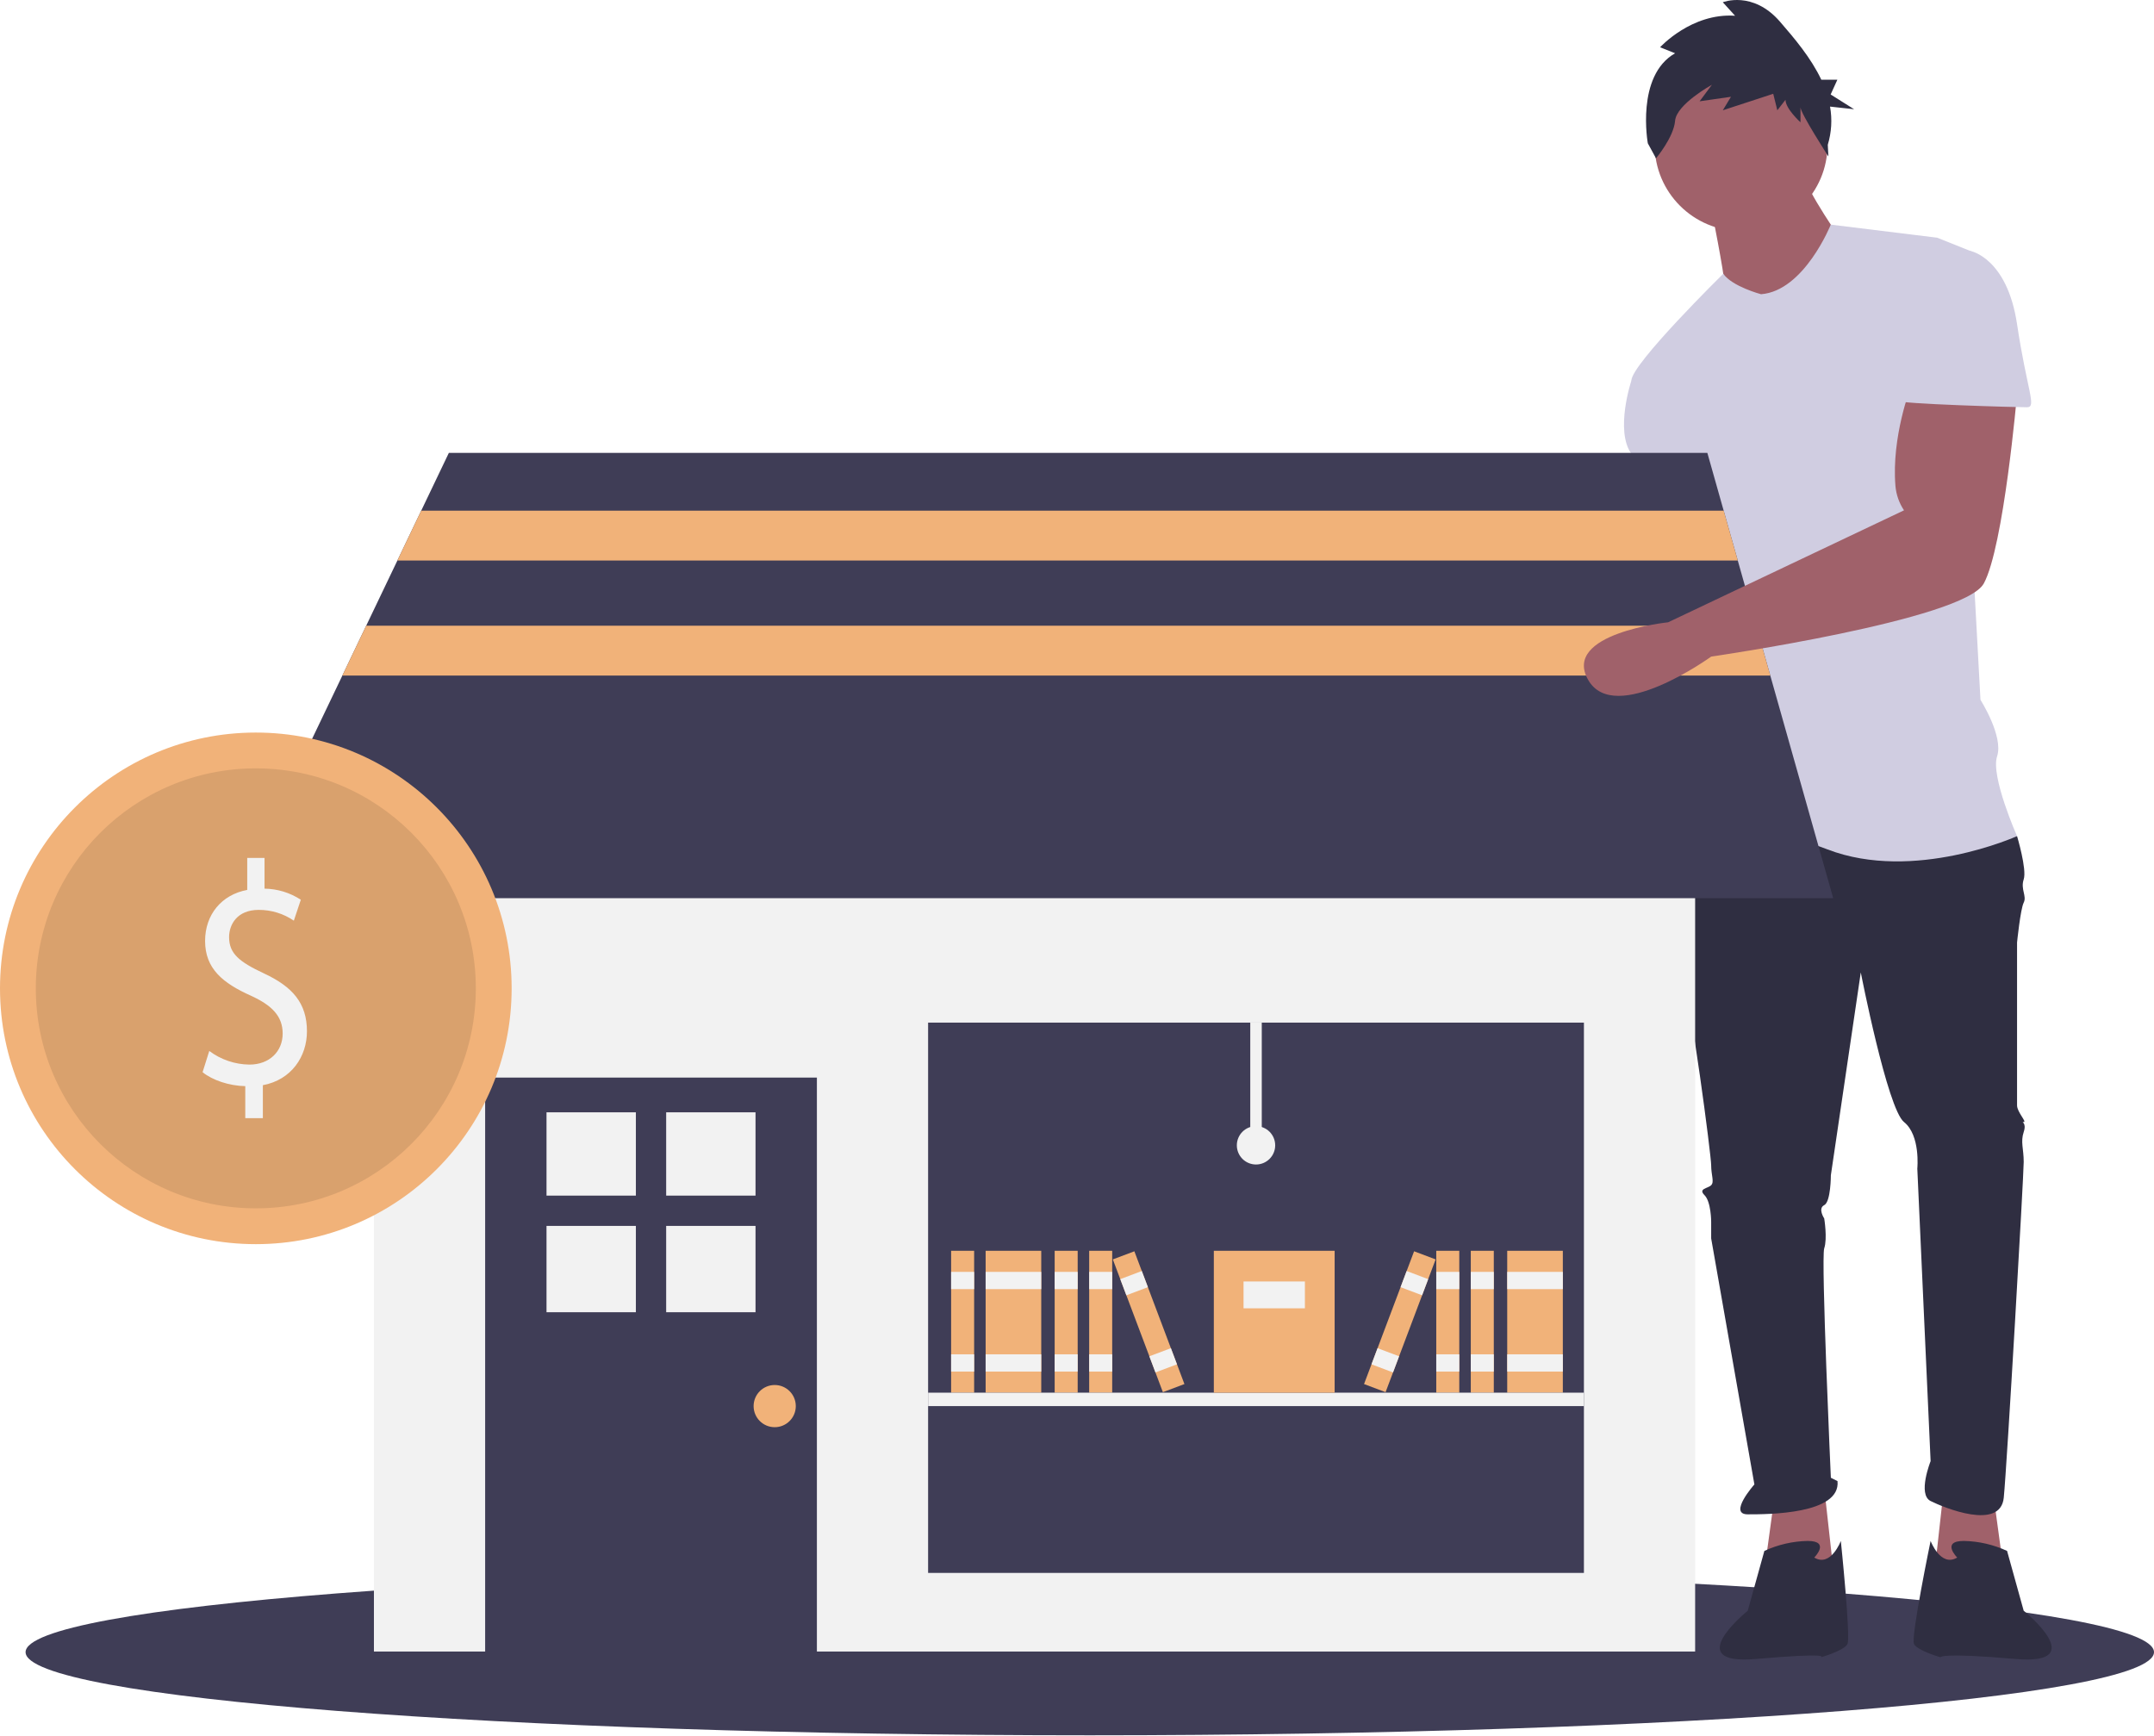
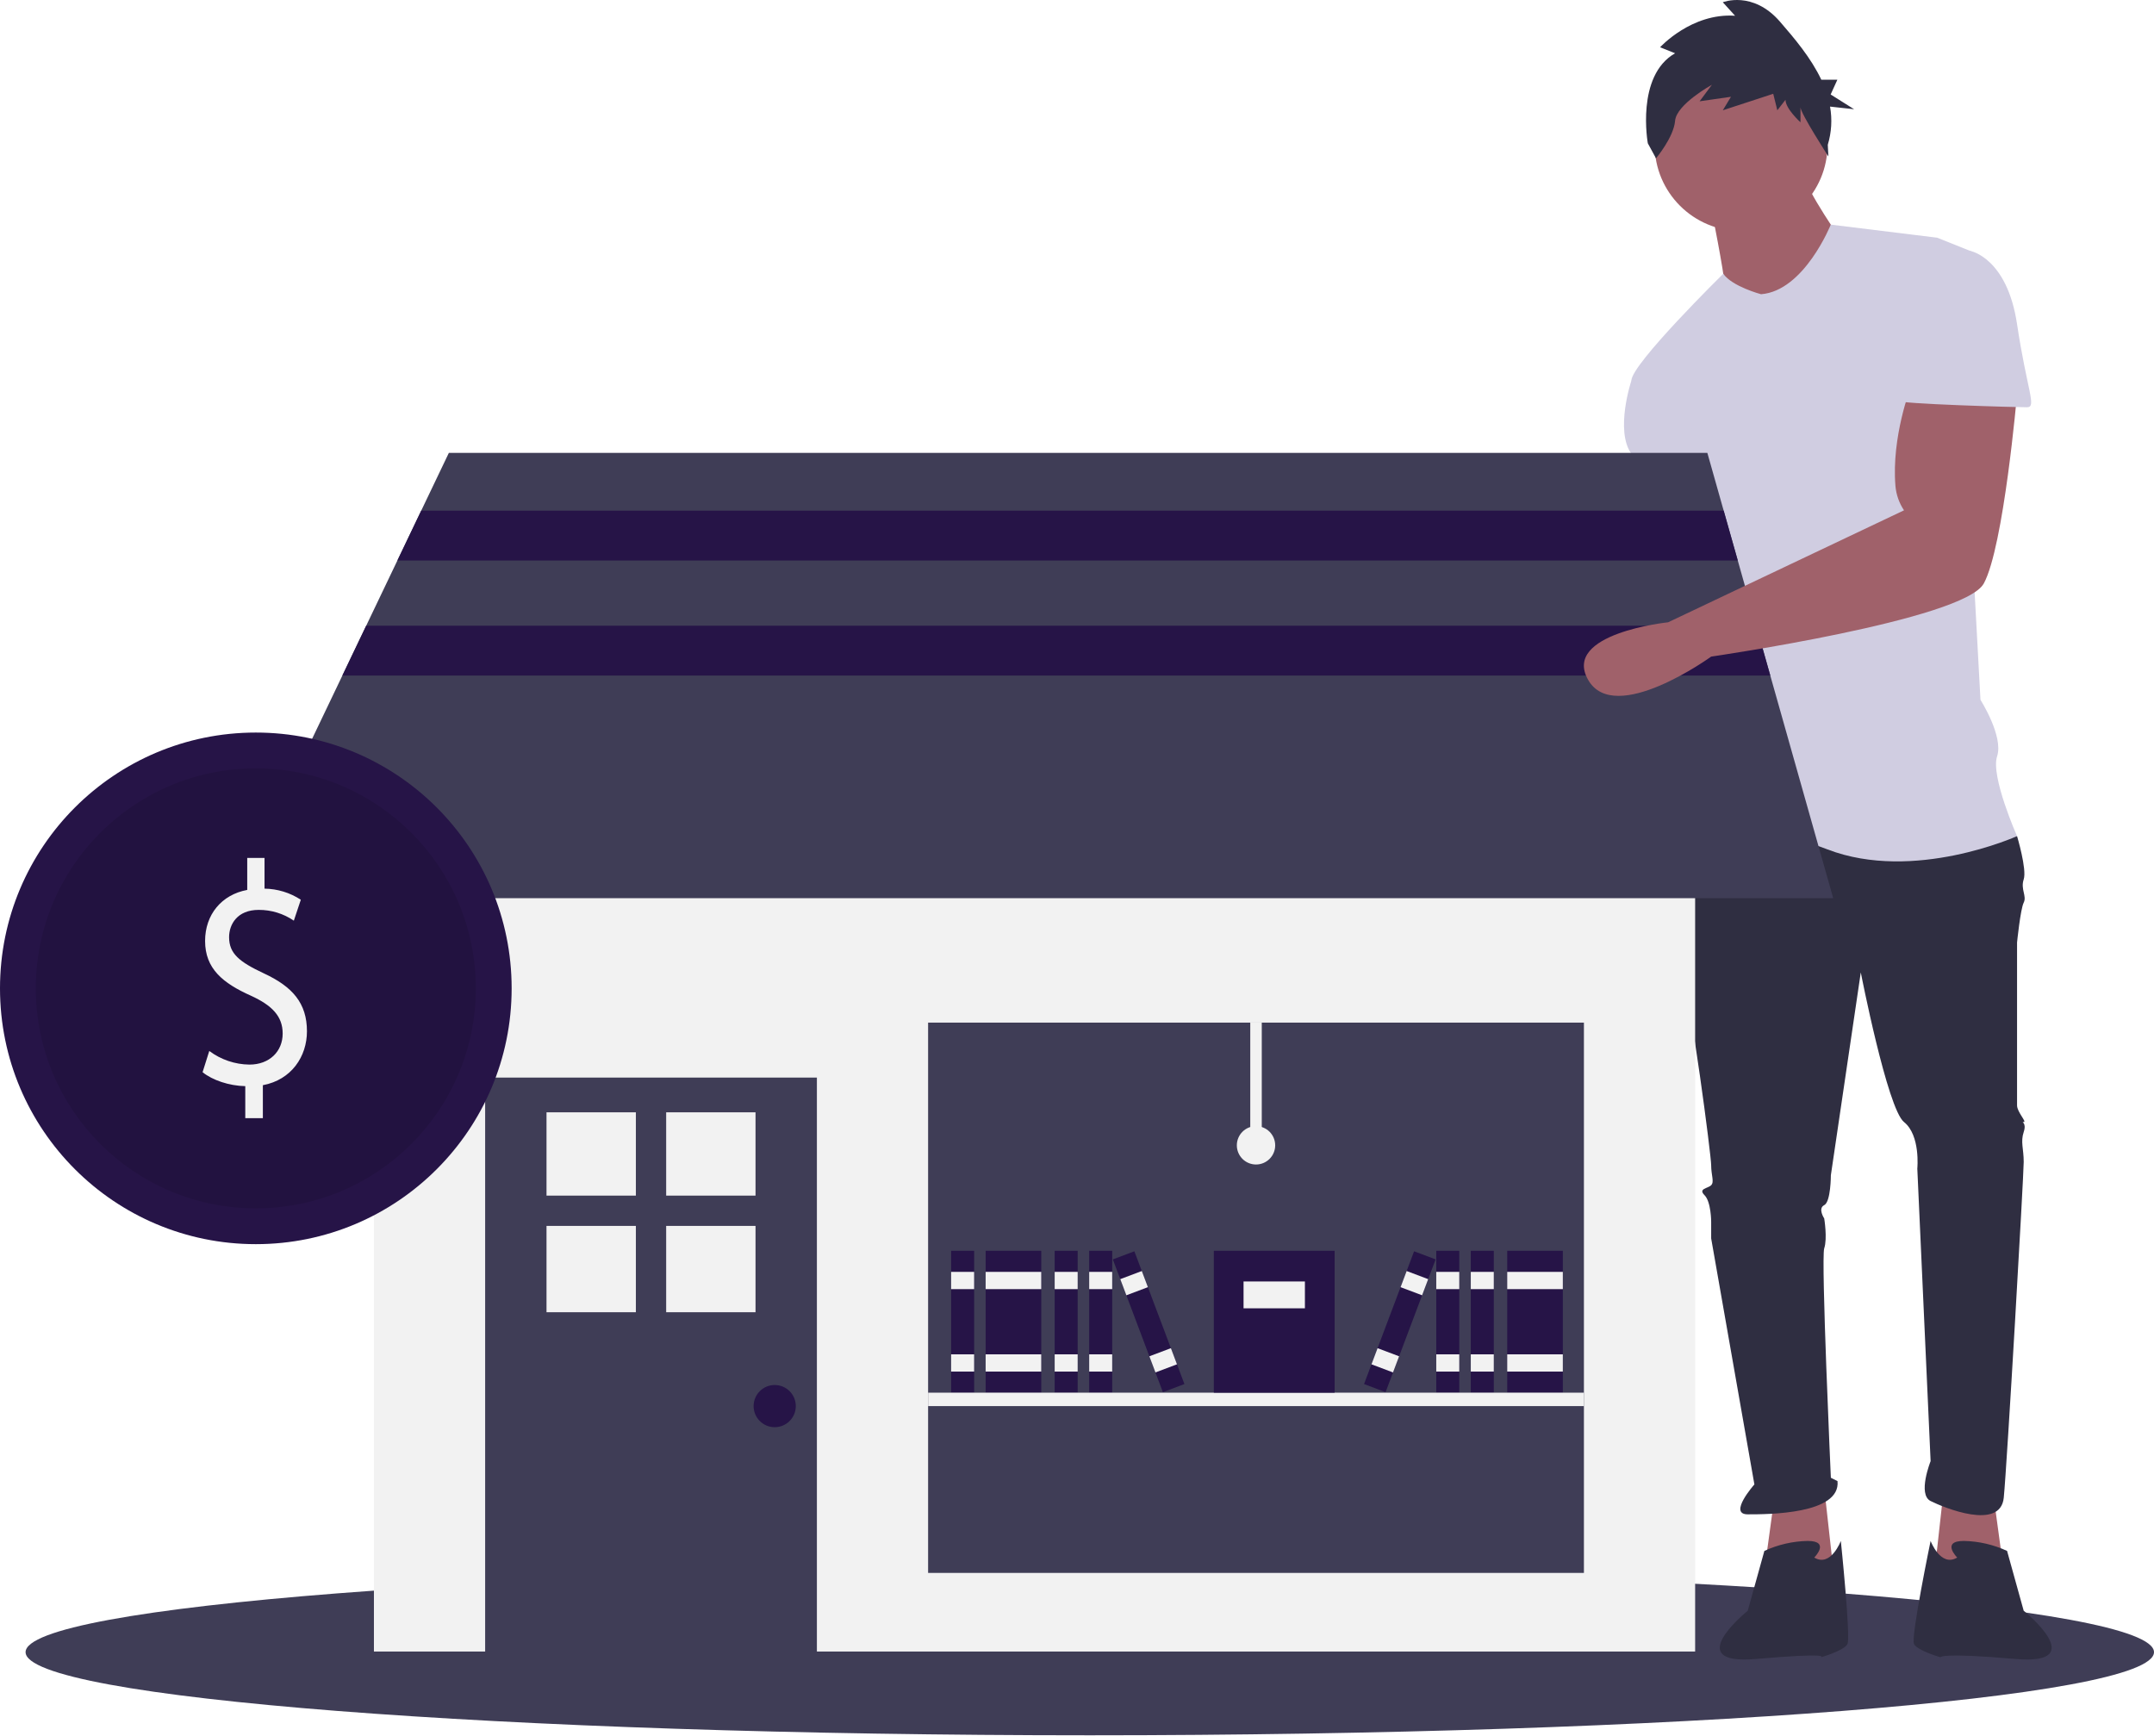
<svg xmlns="http://www.w3.org/2000/svg" id="b582dbfc-ed60-4217-aa06-1e10ec960023" data-name="Layer 1" width="842" height="678.376" viewBox="0 0 842 678.376">
  <ellipse cx="426" cy="645.876" rx="416" ry="32.5" fill="#3f3d56" />
  <polygon points="779.369 585.5 783.268 614.093 755.975 616.692 759.874 581.601 779.369 585.5" fill="#a0616a" />
  <path d="M829.702,303.812s2.599,35.091,2.599,36.391S814.106,431.18,814.106,431.18s-25.993,49.387,0,48.088,18.195-46.788,18.195-46.788l27.293-75.381-11.697-53.286Z" transform="translate(-179 -110.8118)" fill="#a0616a" />
  <polygon points="693.591 585.5 689.692 614.093 716.985 616.692 713.086 581.601 693.591 585.5" fill="#a0616a" />
  <path d="M842.698,428.581l-6.498,9.098s-3.899,38.99,0,51.987,11.697,72.781,11.697,76.68,1.3,6.498,0,7.798-5.199,1.3-2.599,3.899,2.599,10.397,2.599,10.397V594.938l16.896,96.175s-10.397,11.697-2.599,11.697,36.391,0,35.091-12.997l-2.599-1.3s-3.899-85.778-2.599-89.677,0-11.697,0-11.697-2.599-3.899,0-5.199,2.599-11.697,2.599-11.697l11.697-79.28s10.397,53.286,16.896,58.485,5.199,18.195,5.199,18.195l5.199,114.371s-5.199,12.997,0,15.596,27.293,11.697,28.593-1.3,7.798-126.068,7.798-131.266-1.3-7.798,0-11.697-1.3-3.899,0-3.899-2.599-3.899-2.599-6.498V479.268s1.3-12.997,2.599-15.596-1.3-5.199,0-9.098-2.599-16.896-2.599-16.896l-58.485-15.596Z" transform="translate(-179 -110.8118)" fill="#2f2e41" />
  <path d="M888.187,719.706s6.498-6.498-2.599-6.498a42.303,42.303,0,0,0-16.896,3.899l-6.498,23.394S835.55,761.945,865.442,759.346s25.344-.65,25.344-.65,9.098-2.599,10.397-5.199-2.599-40.29-2.599-40.29S894.685,723.605,888.187,719.706Z" transform="translate(-179 -110.8118)" fill="#2f2e41" />
  <path d="M944.072,719.706s-6.498-6.498,2.599-6.498a42.303,42.303,0,0,1,16.896,3.899l6.498,23.394s26.643,21.445-3.249,18.845-29.243-.65-29.243-.65-9.098-2.599-10.397-5.199,6.498-40.29,6.498-40.29S937.574,723.605,944.072,719.706Z" transform="translate(-179 -110.8118)" fill="#2f2e41" />
  <circle cx="680.594" cy="56.536" r="33.791" fill="#a0616a" />
  <path d="M847.897,192.041s5.199,25.993,5.199,29.892,22.094,15.596,22.094,15.596l24.694-31.192s-15.596-22.094-15.596-27.293Z" transform="translate(-179 -110.8118)" fill="#a0616a" />
  <path d="M867.392,225.832s-11.328-3.015-14.761-8.006c0,0-35.926,35.299-35.926,41.797l28.593,50.687s0,18.195,2.599,19.495,0,0,0,5.199-7.798,38.99-5.199,44.189,5.199,1.3,2.599,9.098-9.098,49.387-9.098,49.387,23.394-7.798,57.185,5.199,74.081-5.199,74.081-5.199-10.397-23.394-7.798-31.192-6.498-22.094-6.498-22.094l-6.498-119.569s9.098-53.286,2.599-55.886L936.274,203.738l-41.621-5.115S884.288,224.533,867.392,225.832Z" transform="translate(-179 -110.8118)" fill="#d0cde1" />
  <path d="M829.702,250.526l-12.997,9.098s-6.498,19.495,0,28.593,9.098,22.094,9.098,22.094l25.993-2.599Z" transform="translate(-179 -110.8118)" fill="#d0cde1" />
  <path d="M833.794,131.636l-5.862-2.347s12.256-13.493,29.308-12.32l-4.796-5.28s11.723-4.693,22.38,7.626c5.602,6.476,12.084,14.089,16.125,22.664h6.277l-2.62,5.769,9.17,5.769-9.412-1.036a31.921,31.921,0,0,1-.89,14.94l.252,4.56s-10.91-16.879-10.91-19.226v5.867s-5.862-5.28-5.862-8.8l-3.197,4.107-1.599-6.453-19.716,6.453,3.197-5.28-12.256,1.76,4.796-6.453s-13.854,7.627-14.387,14.08c-.533,6.453-7.46,14.666-7.46,14.666l-3.197-5.867S818.341,140.435,833.794,131.636Z" transform="translate(-179 -110.8118)" fill="#2f2e41" />
  <rect x="146.169" y="282.832" width="516.463" height="362.798" fill="#f2f2f2" />
  <rect x="189.645" y="421.256" width="129.678" height="226.374" fill="#3f3d56" />
  <rect x="213.632" y="434.837" width="34.932" height="32.563" fill="#f2f2f2" />
  <rect x="260.405" y="434.837" width="34.932" height="32.563" fill="#f2f2f2" />
  <rect x="213.632" y="479.241" width="34.932" height="33.748" fill="#f2f2f2" />
  <rect x="260.405" y="479.241" width="34.932" height="33.748" fill="#f2f2f2" />
-   <circle cx="302.832" cy="549.684" r="8.245" fill="#f1b279" />
+   <circle cx="302.832" cy="549.684" r="8.245" fill="#261447" />
  <rect x="362.799" y="399.767" width="256.357" height="215.13" fill="#3f3d56" />
  <polygon points="716.602 351.134 92.199 351.134 133.831 264.092 143.148 244.603 155.337 219.117 164.654 199.628 175.455 177.051 667.407 177.051 673.786 199.628 679.295 219.117 686.499 244.603 692.008 264.092 716.602 351.134" fill="#3f3d56" />
-   <rect x="371.794" y="488.967" width="8.995" height="55.469" fill="#f1b279" />
+   <rect x="371.794" y="488.967" width="8.995" height="55.469" fill="#261447" />
  <rect x="371.794" y="497.213" width="8.995" height="6.746" fill="#f2f2f2" />
  <rect x="371.794" y="529.445" width="8.995" height="6.746" fill="#f2f2f2" />
-   <rect x="385.286" y="488.967" width="21.738" height="55.469" fill="#f1b279" />
+   <rect x="385.286" y="488.967" width="21.738" height="55.469" fill="#261447" />
  <rect x="385.286" y="497.213" width="21.738" height="6.746" fill="#f2f2f2" />
  <rect x="385.286" y="529.445" width="21.738" height="6.746" fill="#f2f2f2" />
-   <rect x="412.271" y="488.967" width="8.995" height="55.469" fill="#f1b279" />
+   <rect x="412.271" y="488.967" width="8.995" height="55.469" fill="#261447" />
  <rect x="412.271" y="497.213" width="8.995" height="6.746" fill="#f2f2f2" />
  <rect x="412.271" y="529.445" width="8.995" height="6.746" fill="#f2f2f2" />
-   <rect x="425.764" y="488.967" width="8.995" height="55.469" fill="#f1b279" />
+   <rect x="425.764" y="488.967" width="8.995" height="55.469" fill="#261447" />
  <rect x="425.764" y="497.213" width="8.995" height="6.746" fill="#f2f2f2" />
  <rect x="425.764" y="529.445" width="8.995" height="6.746" fill="#f2f2f2" />
-   <rect x="623.503" y="599.779" width="8.995" height="55.469" transform="translate(-359.9765 151.0324) rotate(-20.65411)" fill="#f1b279" />
+   <rect x="623.503" y="599.779" width="8.995" height="55.469" transform="translate(-359.9765 151.0324) rotate(-20.65411)" fill="#261447" />
  <rect x="617.819" y="609.06" width="8.995" height="6.746" transform="translate(-355.0227 148.058) rotate(-20.65411)" fill="#f2f2f2" />
  <rect x="629.188" y="639.221" width="8.995" height="6.746" transform="translate(-364.9303 154.0067) rotate(-20.65411)" fill="#f2f2f2" />
-   <rect x="589.173" y="488.967" width="21.738" height="55.469" fill="#f1b279" />
+   <rect x="589.173" y="488.967" width="21.738" height="55.469" fill="#261447" />
  <rect x="589.173" y="497.213" width="21.738" height="6.746" fill="#f2f2f2" />
  <rect x="589.173" y="529.445" width="21.738" height="6.746" fill="#f2f2f2" />
-   <rect x="574.931" y="488.967" width="8.995" height="55.469" fill="#f1b279" />
+   <rect x="574.931" y="488.967" width="8.995" height="55.469" fill="#261447" />
  <rect x="574.931" y="497.213" width="8.995" height="6.746" fill="#f2f2f2" />
  <rect x="574.931" y="529.445" width="8.995" height="6.746" fill="#f2f2f2" />
-   <rect x="561.438" y="488.967" width="8.995" height="55.469" fill="#f1b279" />
+   <rect x="561.438" y="488.967" width="8.995" height="55.469" fill="#261447" />
  <rect x="561.438" y="497.213" width="8.995" height="6.746" fill="#f2f2f2" />
  <rect x="561.438" y="529.445" width="8.995" height="6.746" fill="#f2f2f2" />
-   <rect x="698.462" y="623.016" width="55.469" height="8.995" transform="translate(-296.1332 974.883) rotate(-69.34589)" fill="#f1b279" />
+   <rect x="698.462" y="623.016" width="55.469" height="8.995" transform="translate(-296.1332 974.883) rotate(-69.34589)" fill="#261447" />
  <rect x="728.508" y="607.936" width="6.746" height="8.995" transform="translate(-278.3428 970.4412) rotate(-69.34589)" fill="#f2f2f2" />
  <rect x="717.138" y="638.096" width="6.746" height="8.995" transform="translate(-313.9237 979.3249) rotate(-69.34589)" fill="#f2f2f2" />
  <rect x="362.799" y="544.437" width="256.357" height="5.247" fill="#f2f2f2" />
-   <rect x="474.487" y="488.967" width="47.224" height="55.469" fill="#f1b279" />
+   <rect x="474.487" y="488.967" width="47.224" height="55.469" fill="#261447" />
  <rect x="486.105" y="500.961" width="23.987" height="10.494" fill="#f2f2f2" />
  <rect x="488.729" y="399.767" width="4.497" height="47.973" fill="#f2f2f2" />
  <circle cx="490.977" cy="447.74" r="7.496" fill="#f2f2f2" />
-   <polygon points="679.295 219.117 155.337 219.117 164.654 199.628 673.786 199.628 679.295 219.117" fill="#f1b279" />
-   <polygon points="692.008 264.092 133.831 264.092 143.148 244.603 686.499 244.603 692.008 264.092" fill="#f1b279" />
+   <polygon points="679.295 219.117 155.337 219.117 164.654 199.628 673.786 199.628 679.295 219.117" fill="#261447" />
+   <polygon points="692.008 264.092 133.831 264.092 143.148 244.603 686.499 244.603 692.008 264.092" fill="#261447" />
  <path d="M925.877,262.223s-7.526,19.353-5.954,38.501a20.293,20.293,0,0,0,3.355,9.587h0L831.073,354.085s-41.662,4.313-31.264,22.509,48.088-9.098,48.088-9.098,98.775-14.296,106.573-28.593,12.997-74.081,12.997-74.081Z" transform="translate(-179 -110.8118)" fill="#a0616a" />
  <path d="M929.776,208.937h19.495s14.296,2.599,18.195,28.593,7.798,32.492,3.899,32.492-50.687-1.3-50.687-2.599S929.776,208.937,929.776,208.937Z" transform="translate(-179 -110.8118)" fill="#d0cde1" />
-   <circle cx="100" cy="386.376" r="100" fill="#f1b279" />
+   <circle cx="100" cy="386.376" r="100" fill="#261447" />
  <circle cx="100" cy="386.376" r="86" opacity="0.1" />
  <path d="M274.879,547.936V535.419c-6.327-.123-12.873-2.355-16.691-5.453l2.618-8.303a26.681,26.681,0,0,0,15.709,5.329c7.746,0,12.982-5.081,12.982-12.145,0-6.816-4.255-11.03-12.328-14.748-11.128-4.957-18-10.658-18-21.44,0-10.287,6.437-18.094,16.473-19.953V446.188h6.764v12.021A26.543,26.543,0,0,1,296.589,462.547l-2.728,8.18a24.107,24.107,0,0,0-13.746-4.214c-8.4,0-11.564,5.701-11.564,10.658,0,6.444,4.036,9.666,13.528,14.128,11.236,5.205,16.909,11.649,16.909,22.679,0,9.79-6,18.962-17.237,21.068v12.89Z" transform="translate(-179 -110.8118)" fill="#f2f2f2" />
</svg>
